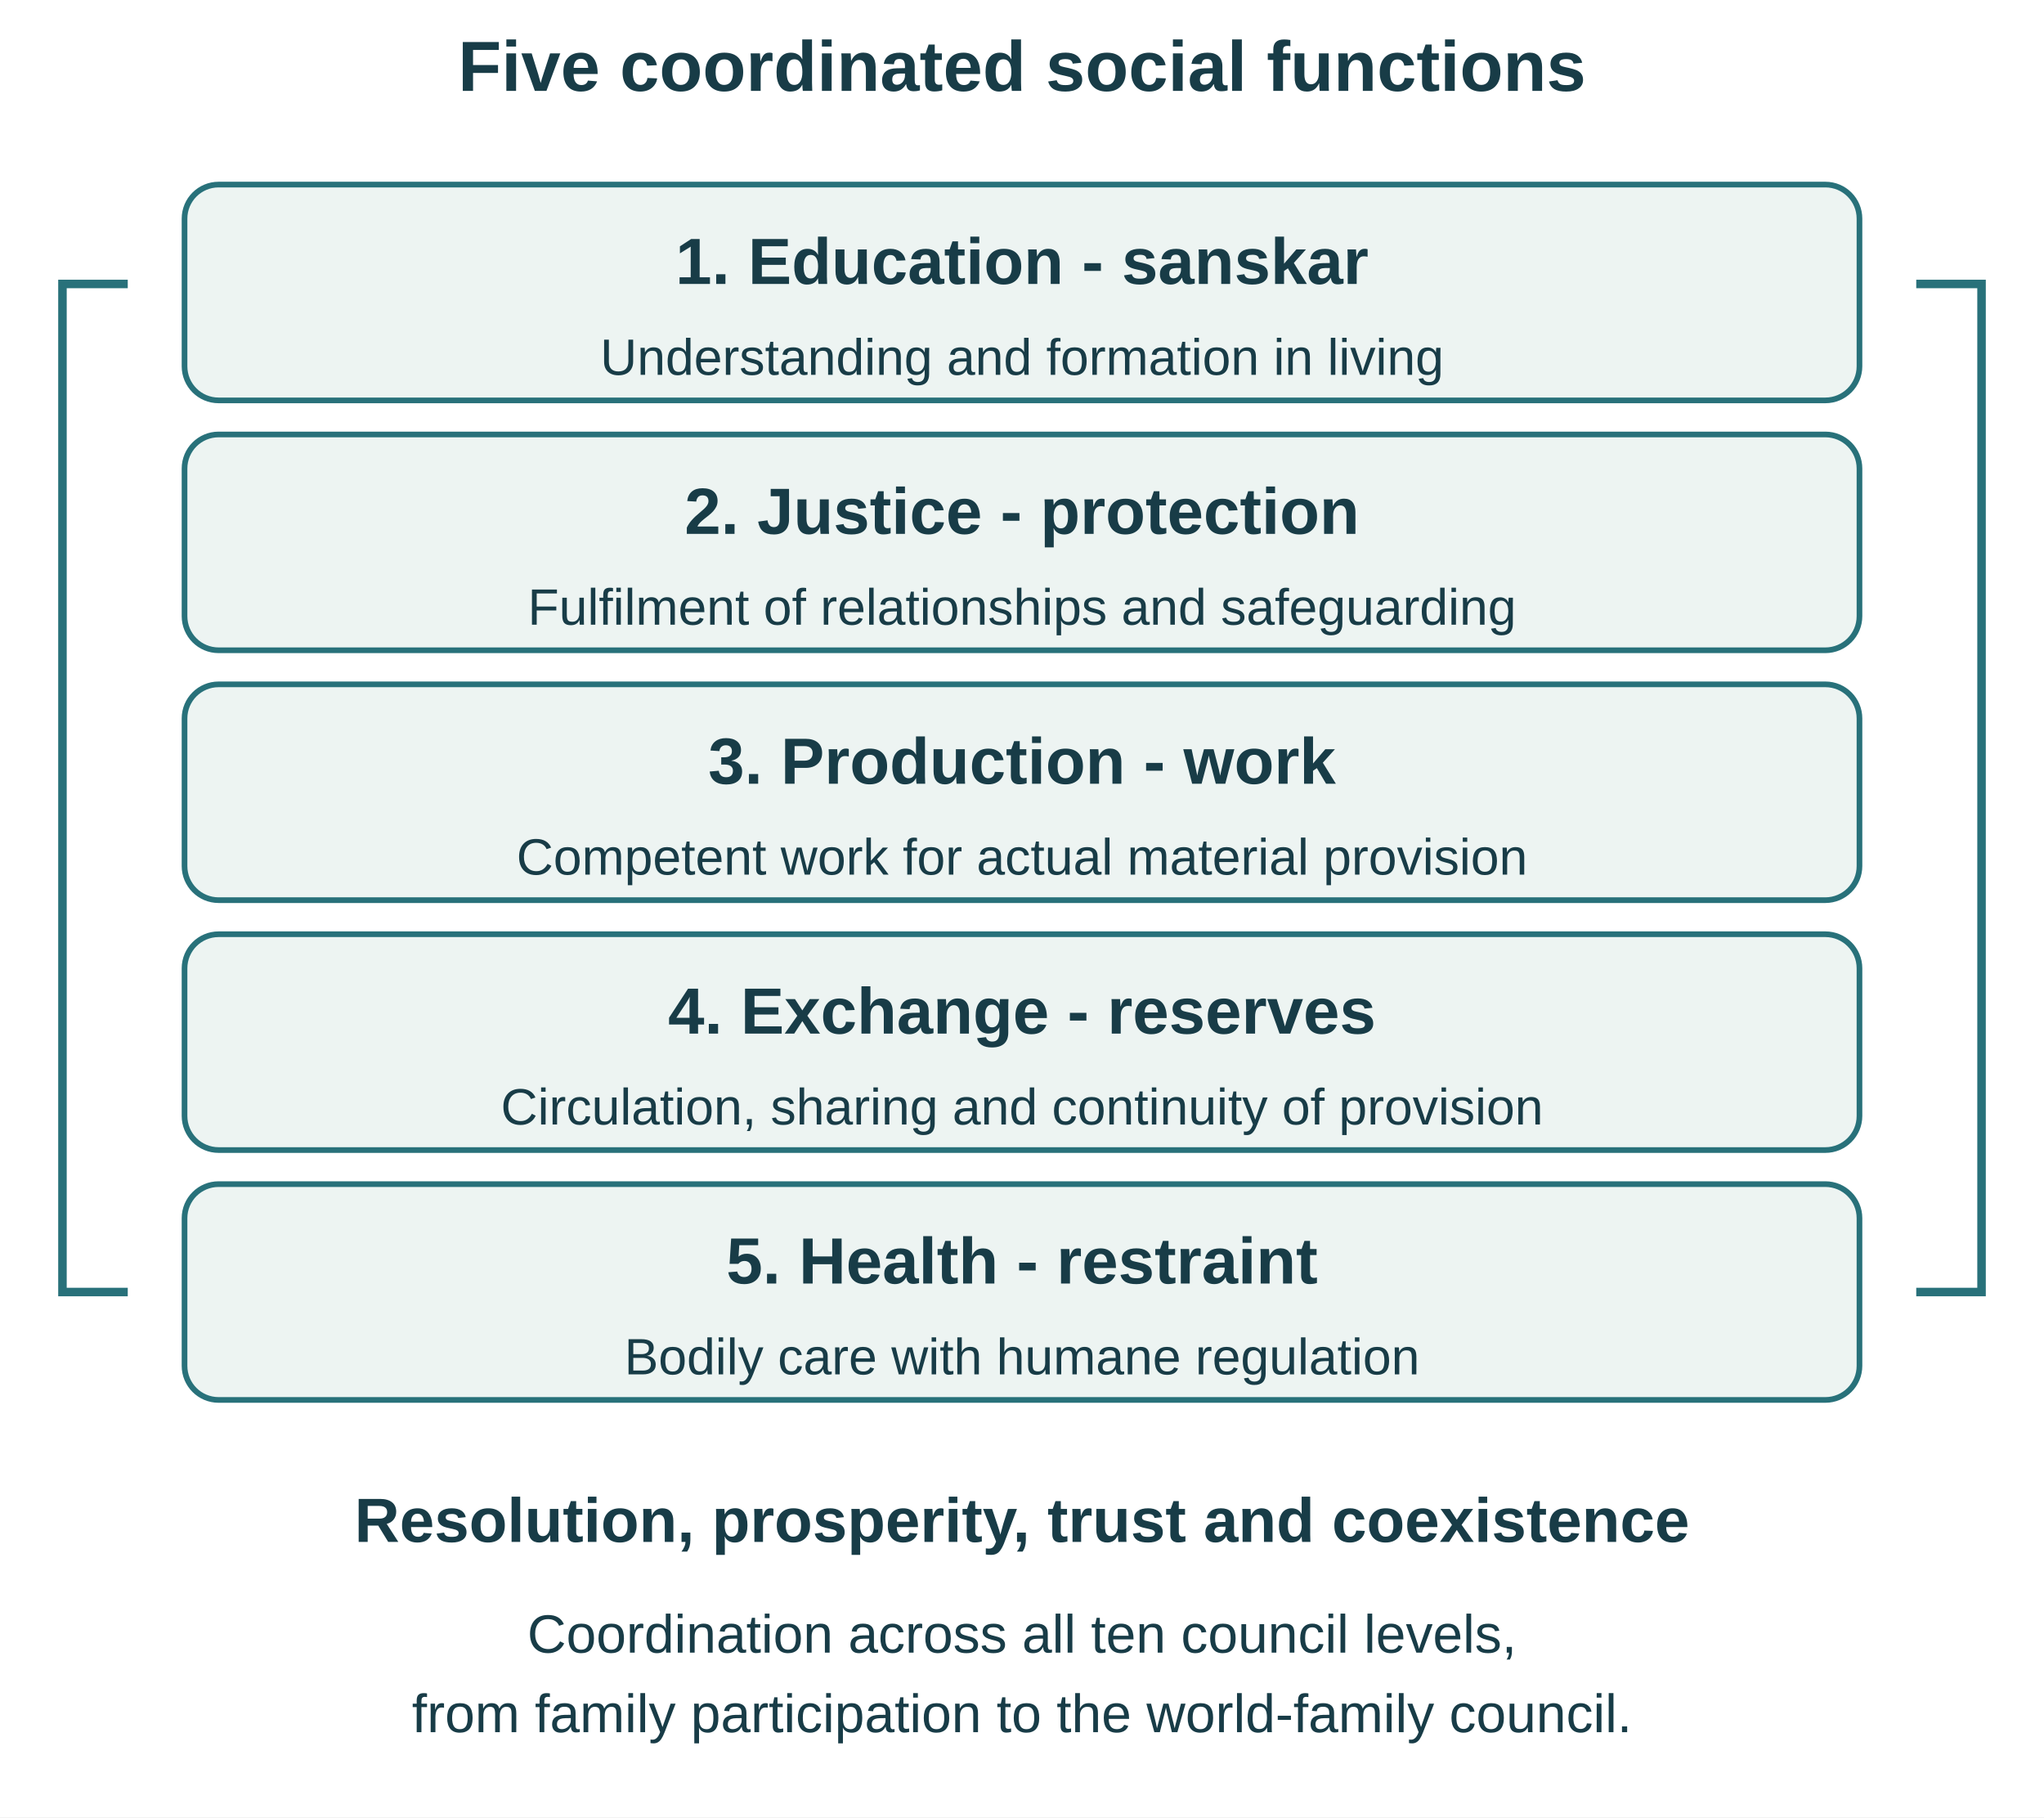
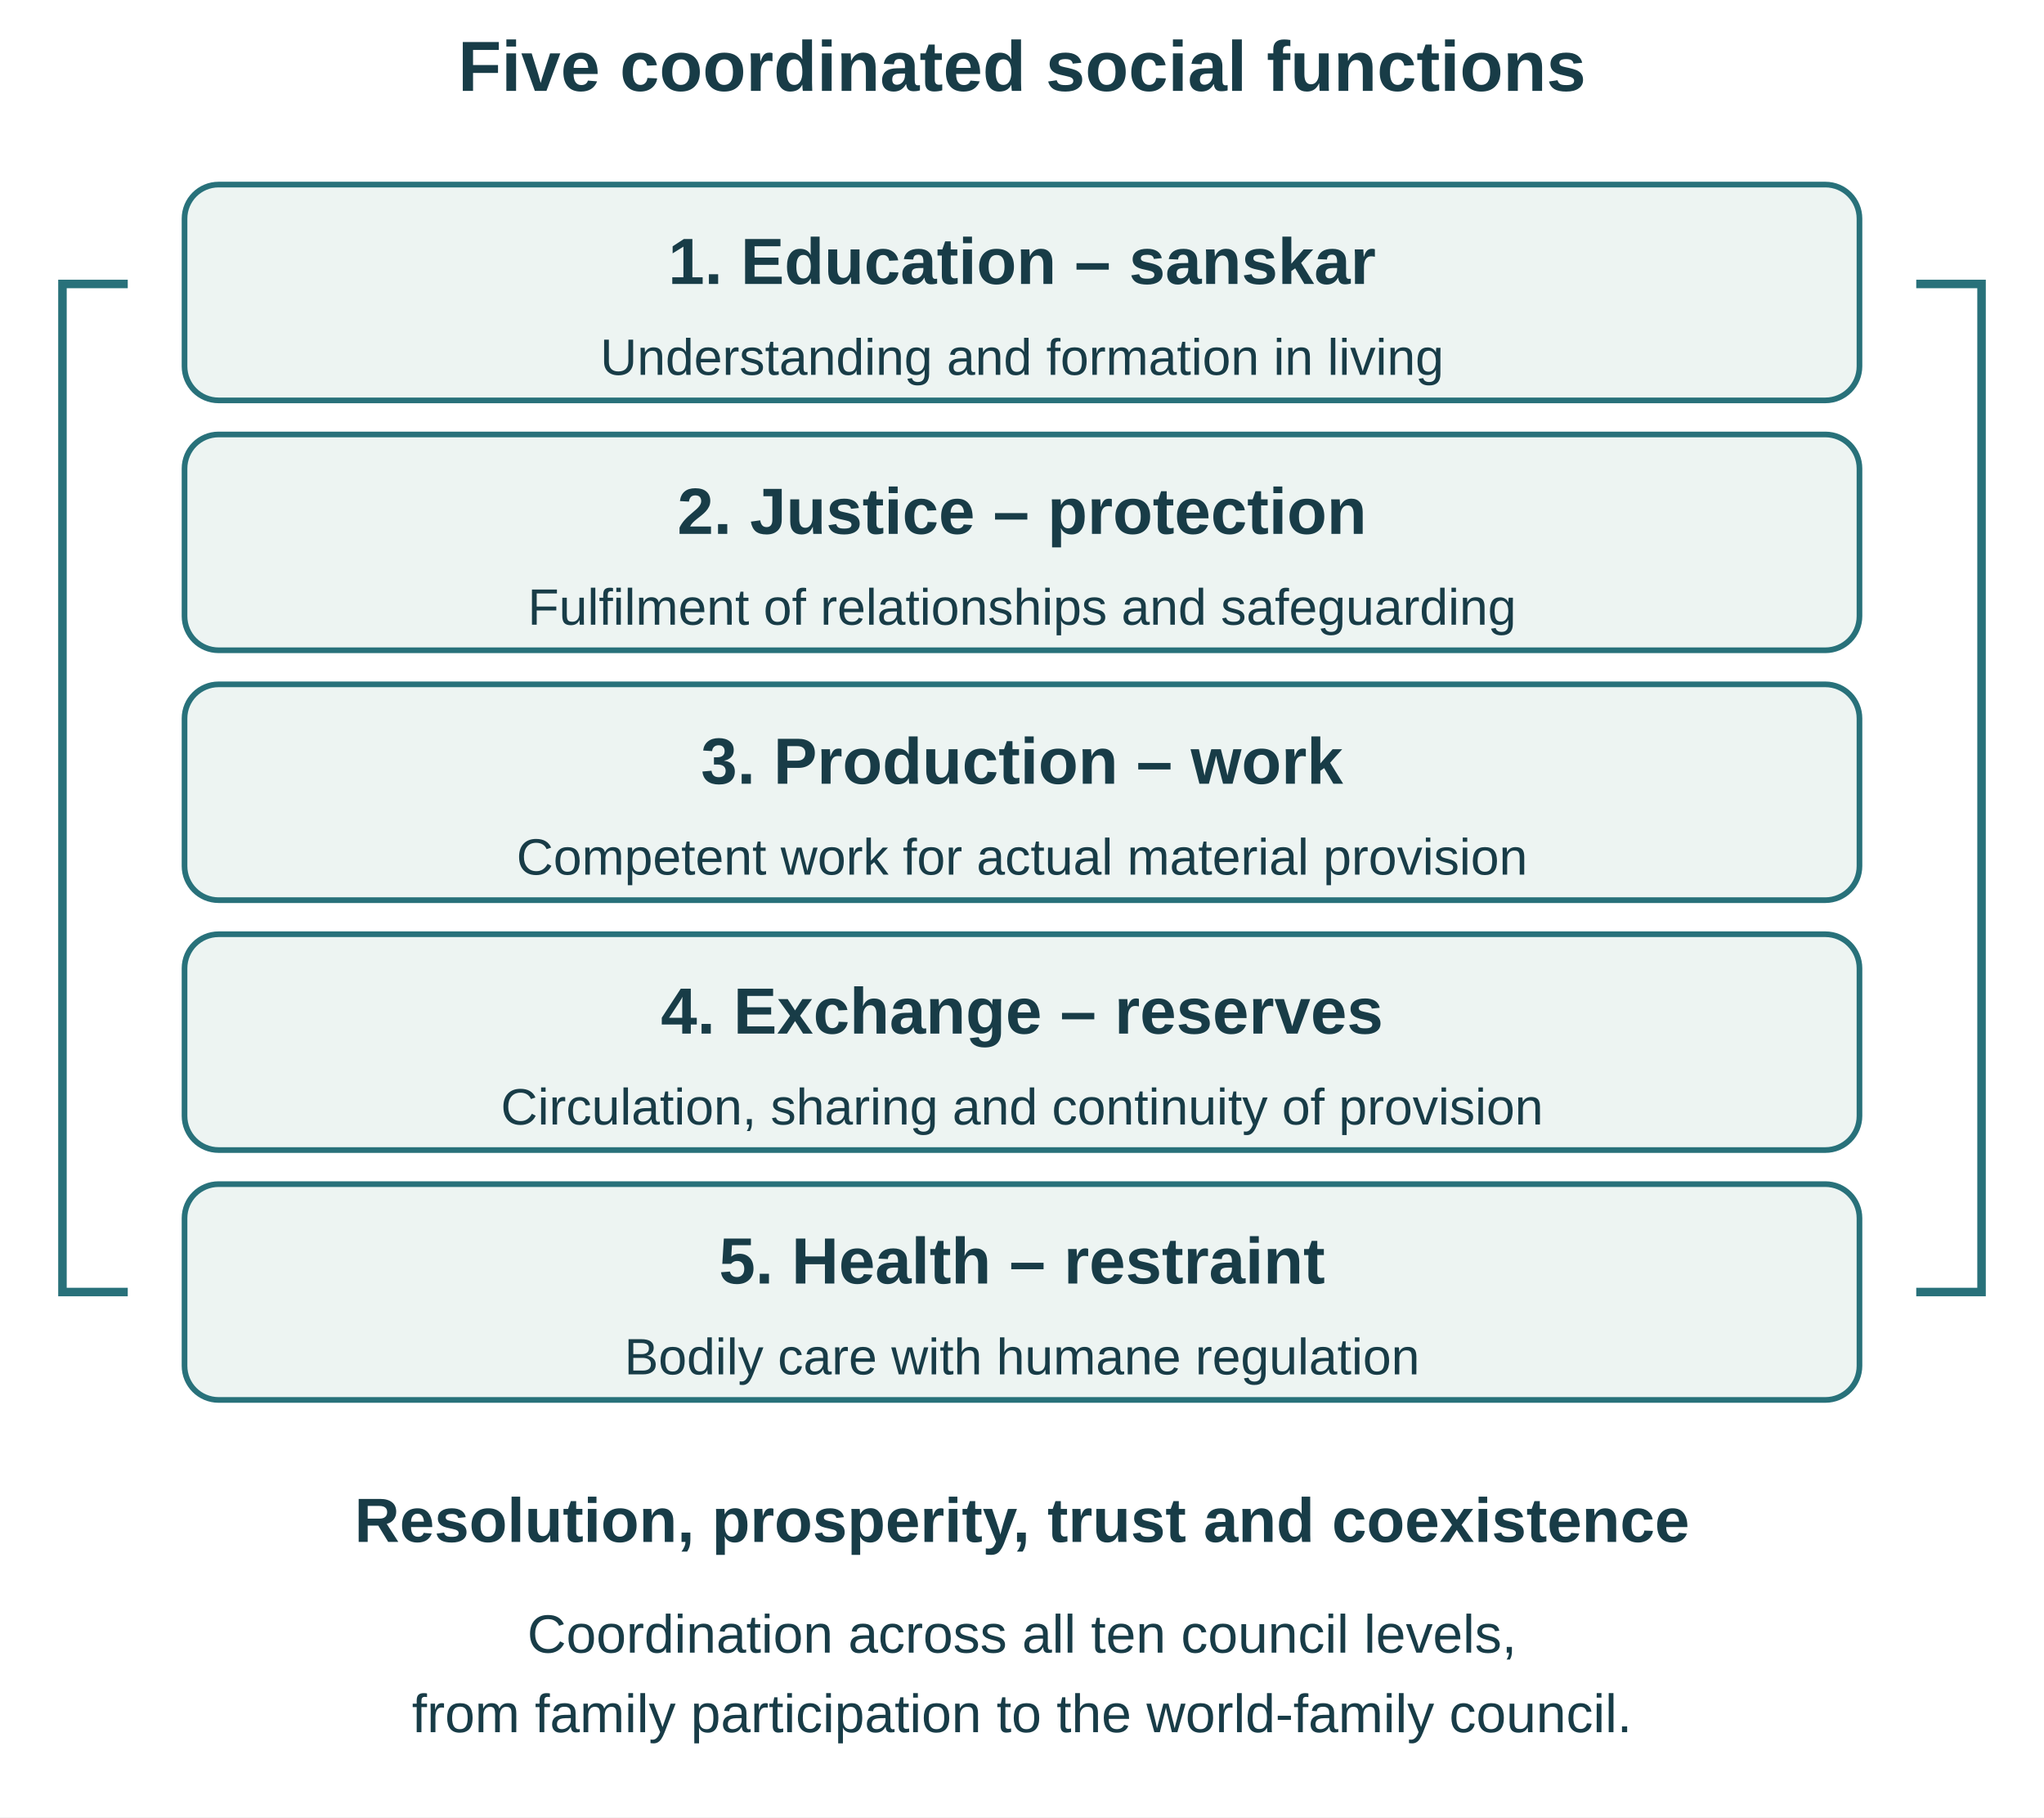
<svg xmlns="http://www.w3.org/2000/svg" width="720" height="640" viewBox="0 0 720 640" role="img">
  <defs>
    <marker id="head" markerWidth="8" markerHeight="8" refX="7" refY="4" orient="auto">
      <path d="M0,0 L8,4 L0,8" fill="#28717a" />
    </marker>
    <marker id="back" markerWidth="8" markerHeight="8" refX="1" refY="4" orient="auto">
      <path d="M8,0 L0,4 L8,8" fill="#28717a" />
    </marker>
  </defs>
  <rect width="720" height="640" fill="white" />
  <text x="360" y="32" font-family="Arial" font-size="25" font-weight="700" text-anchor="middle" fill="#183c47">Five coordinated social functions</text>
  <rect x="65" y="65" width="590" height="76" rx="12" fill="#edf4f2" stroke="#28717a" stroke-width="2" />
-   <text x="360.0" y="100" font-family="Arial" font-size="23" font-weight="700" text-anchor="middle" fill="#183c47">1. Education - sanskar</text>
+   <text x="360.0" y="100" font-family="Arial" font-size="23" font-weight="700" text-anchor="middle" fill="#183c47">1. Education – sanskar</text>
  <text x="360.0" y="132" font-family="Arial" font-size="18" font-weight="400" text-anchor="middle" fill="#183c47">Understanding and formation in living</text>
  <rect x="65" y="153" width="590" height="76" rx="12" fill="#edf4f2" stroke="#28717a" stroke-width="2" />
-   <text x="360.0" y="188" font-family="Arial" font-size="23" font-weight="700" text-anchor="middle" fill="#183c47">2. Justice - protection</text>
+   <text x="360.0" y="188" font-family="Arial" font-size="23" font-weight="700" text-anchor="middle" fill="#183c47">2. Justice – protection</text>
  <text x="360.0" y="220" font-family="Arial" font-size="18" font-weight="400" text-anchor="middle" fill="#183c47">Fulfilment of relationships and safeguarding</text>
  <rect x="65" y="241" width="590" height="76" rx="12" fill="#edf4f2" stroke="#28717a" stroke-width="2" />
-   <text x="360.0" y="276" font-family="Arial" font-size="23" font-weight="700" text-anchor="middle" fill="#183c47">3. Production - work</text>
+   <text x="360.0" y="276" font-family="Arial" font-size="23" font-weight="700" text-anchor="middle" fill="#183c47">3. Production – work</text>
  <text x="360.0" y="308" font-family="Arial" font-size="18" font-weight="400" text-anchor="middle" fill="#183c47">Competent work for actual material provision</text>
  <rect x="65" y="329" width="590" height="76" rx="12" fill="#edf4f2" stroke="#28717a" stroke-width="2" />
-   <text x="360.0" y="364" font-family="Arial" font-size="23" font-weight="700" text-anchor="middle" fill="#183c47">4. Exchange - reserves</text>
+   <text x="360.0" y="364" font-family="Arial" font-size="23" font-weight="700" text-anchor="middle" fill="#183c47">4. Exchange – reserves</text>
  <text x="360.0" y="396" font-family="Arial" font-size="18" font-weight="400" text-anchor="middle" fill="#183c47">Circulation, sharing and continuity of provision</text>
  <rect x="65" y="417" width="590" height="76" rx="12" fill="#edf4f2" stroke="#28717a" stroke-width="2" />
-   <text x="360.0" y="452" font-family="Arial" font-size="23" font-weight="700" text-anchor="middle" fill="#183c47">5. Health - restraint</text>
+   <text x="360.0" y="452" font-family="Arial" font-size="23" font-weight="700" text-anchor="middle" fill="#183c47">5. Health – restraint</text>
  <text x="360.0" y="484" font-family="Arial" font-size="18" font-weight="400" text-anchor="middle" fill="#183c47">Bodily care with humane regulation</text>
  <text x="360" y="543" font-family="Arial" font-size="22" font-weight="700" text-anchor="middle" fill="#183c47">Resolution, prosperity, trust and coexistence</text>
  <text x="360" y="582" font-family="Arial" font-size="19" font-weight="400" text-anchor="middle" fill="#183c47">Coordination across all ten council levels,</text>
  <text x="360" y="610" font-family="Arial" font-size="19" font-weight="400" text-anchor="middle" fill="#183c47">from family participation to the world-family council.</text>
  <path d="M45,100 L22,100 L22,455 L45,455 M675,100 L698,100 L698,455 L675,455" fill="none" stroke="#28717a" stroke-width="3" />
</svg>
